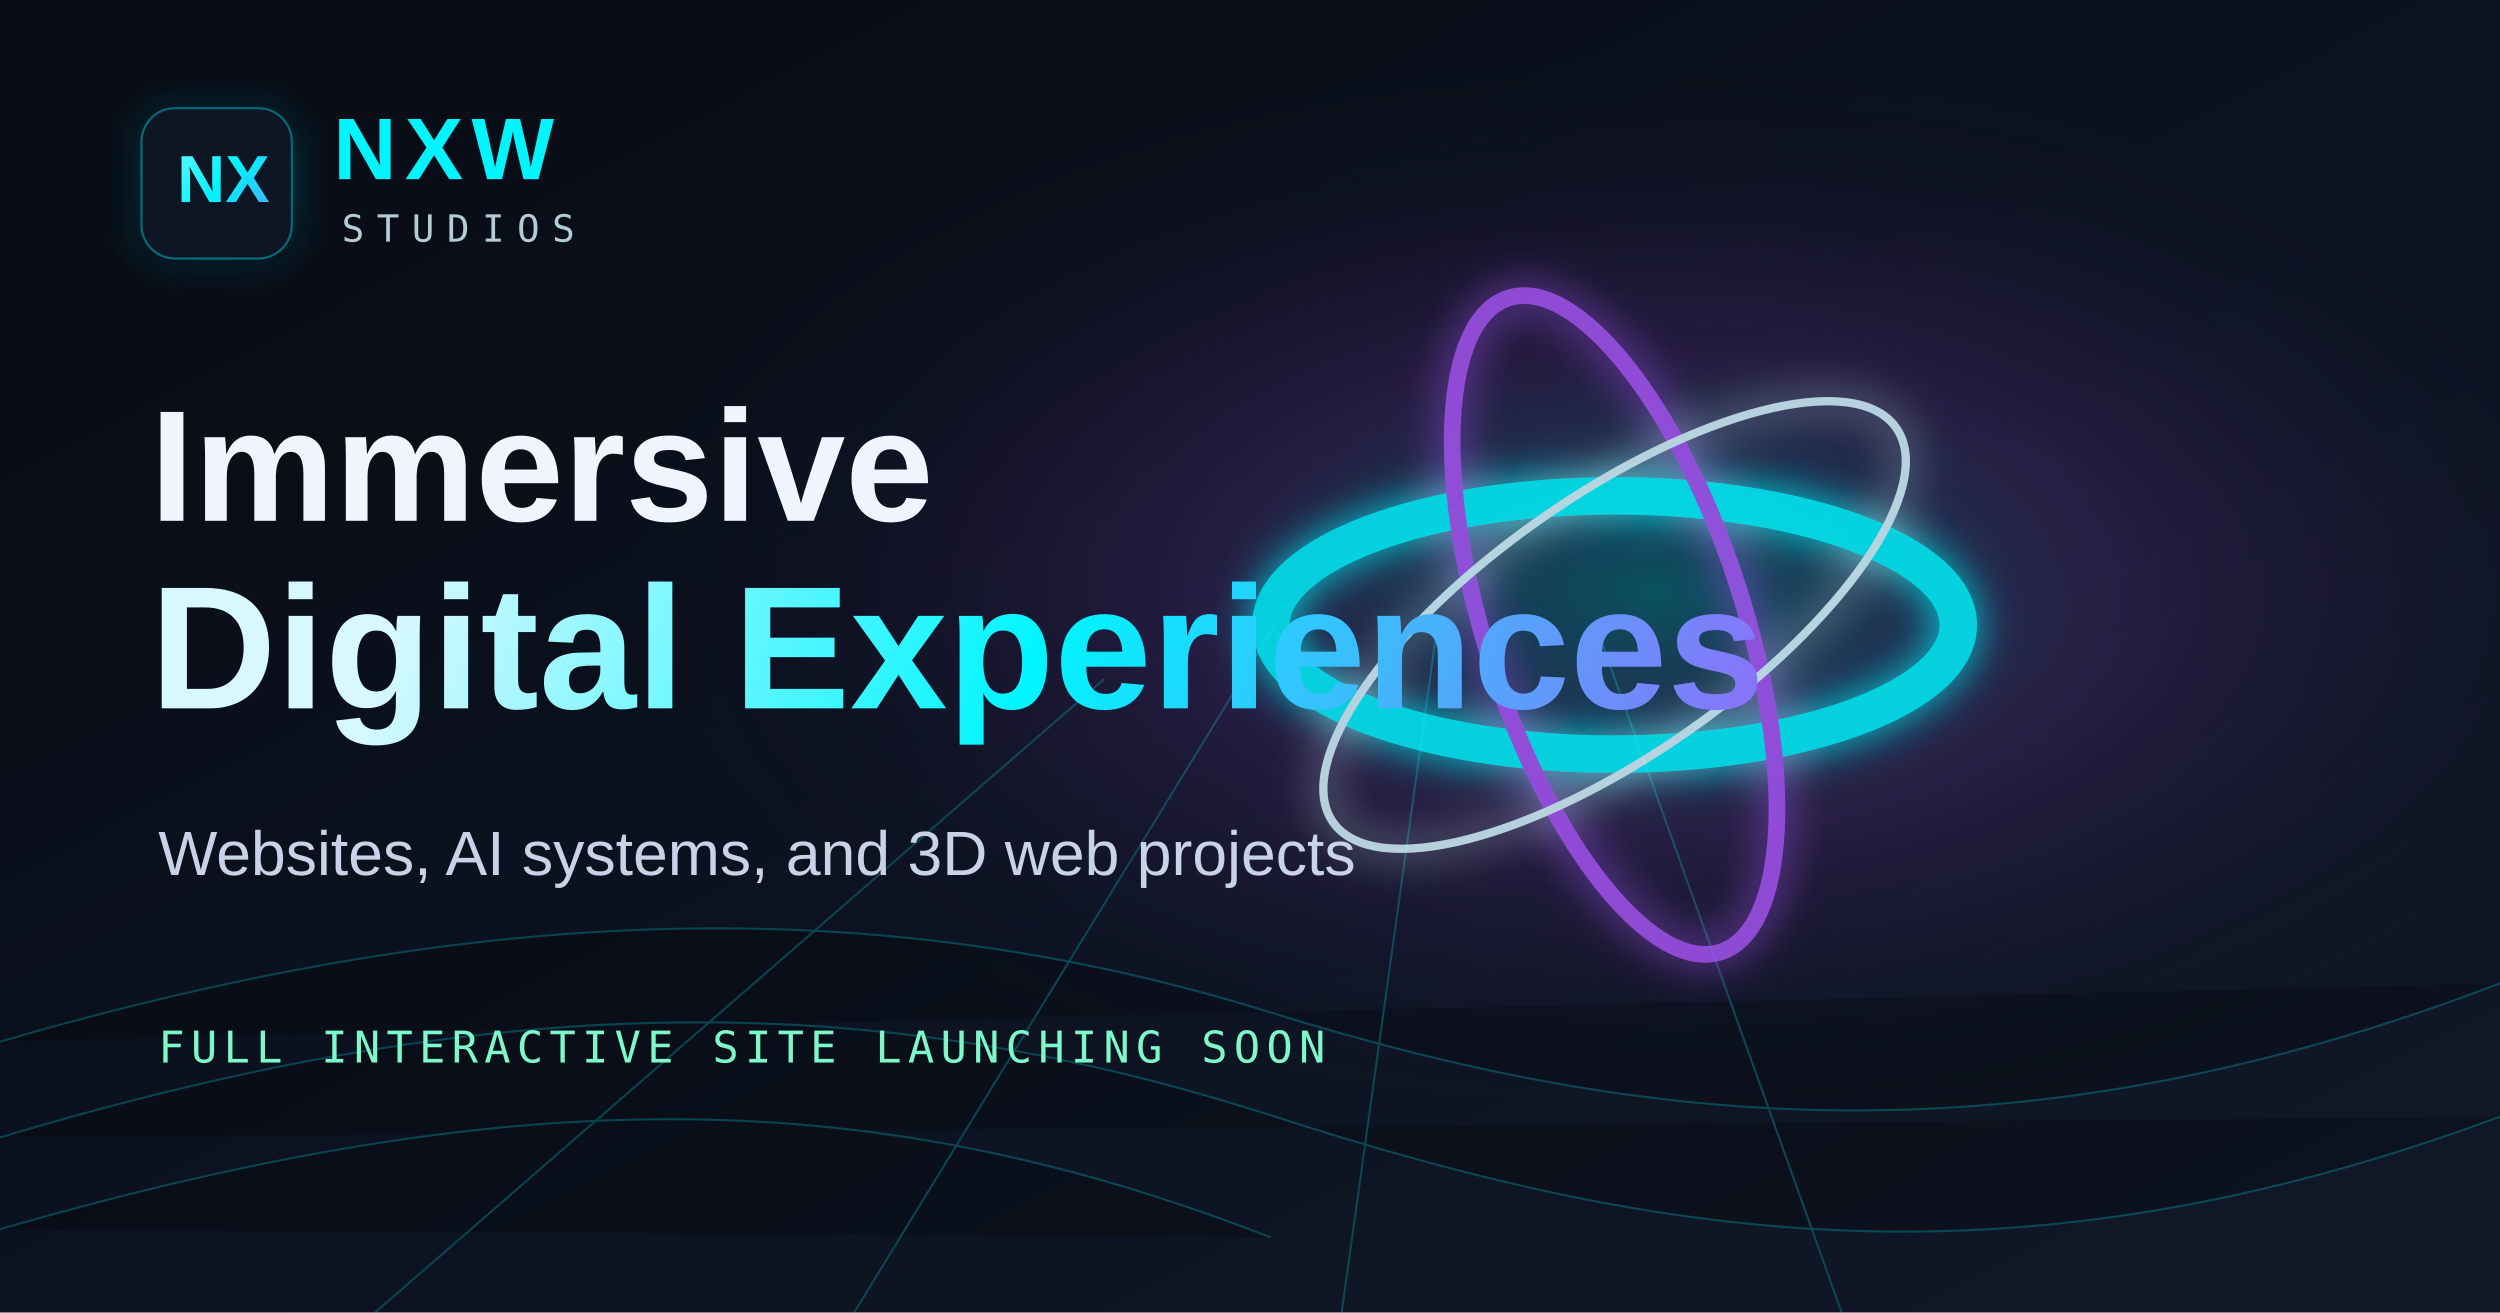
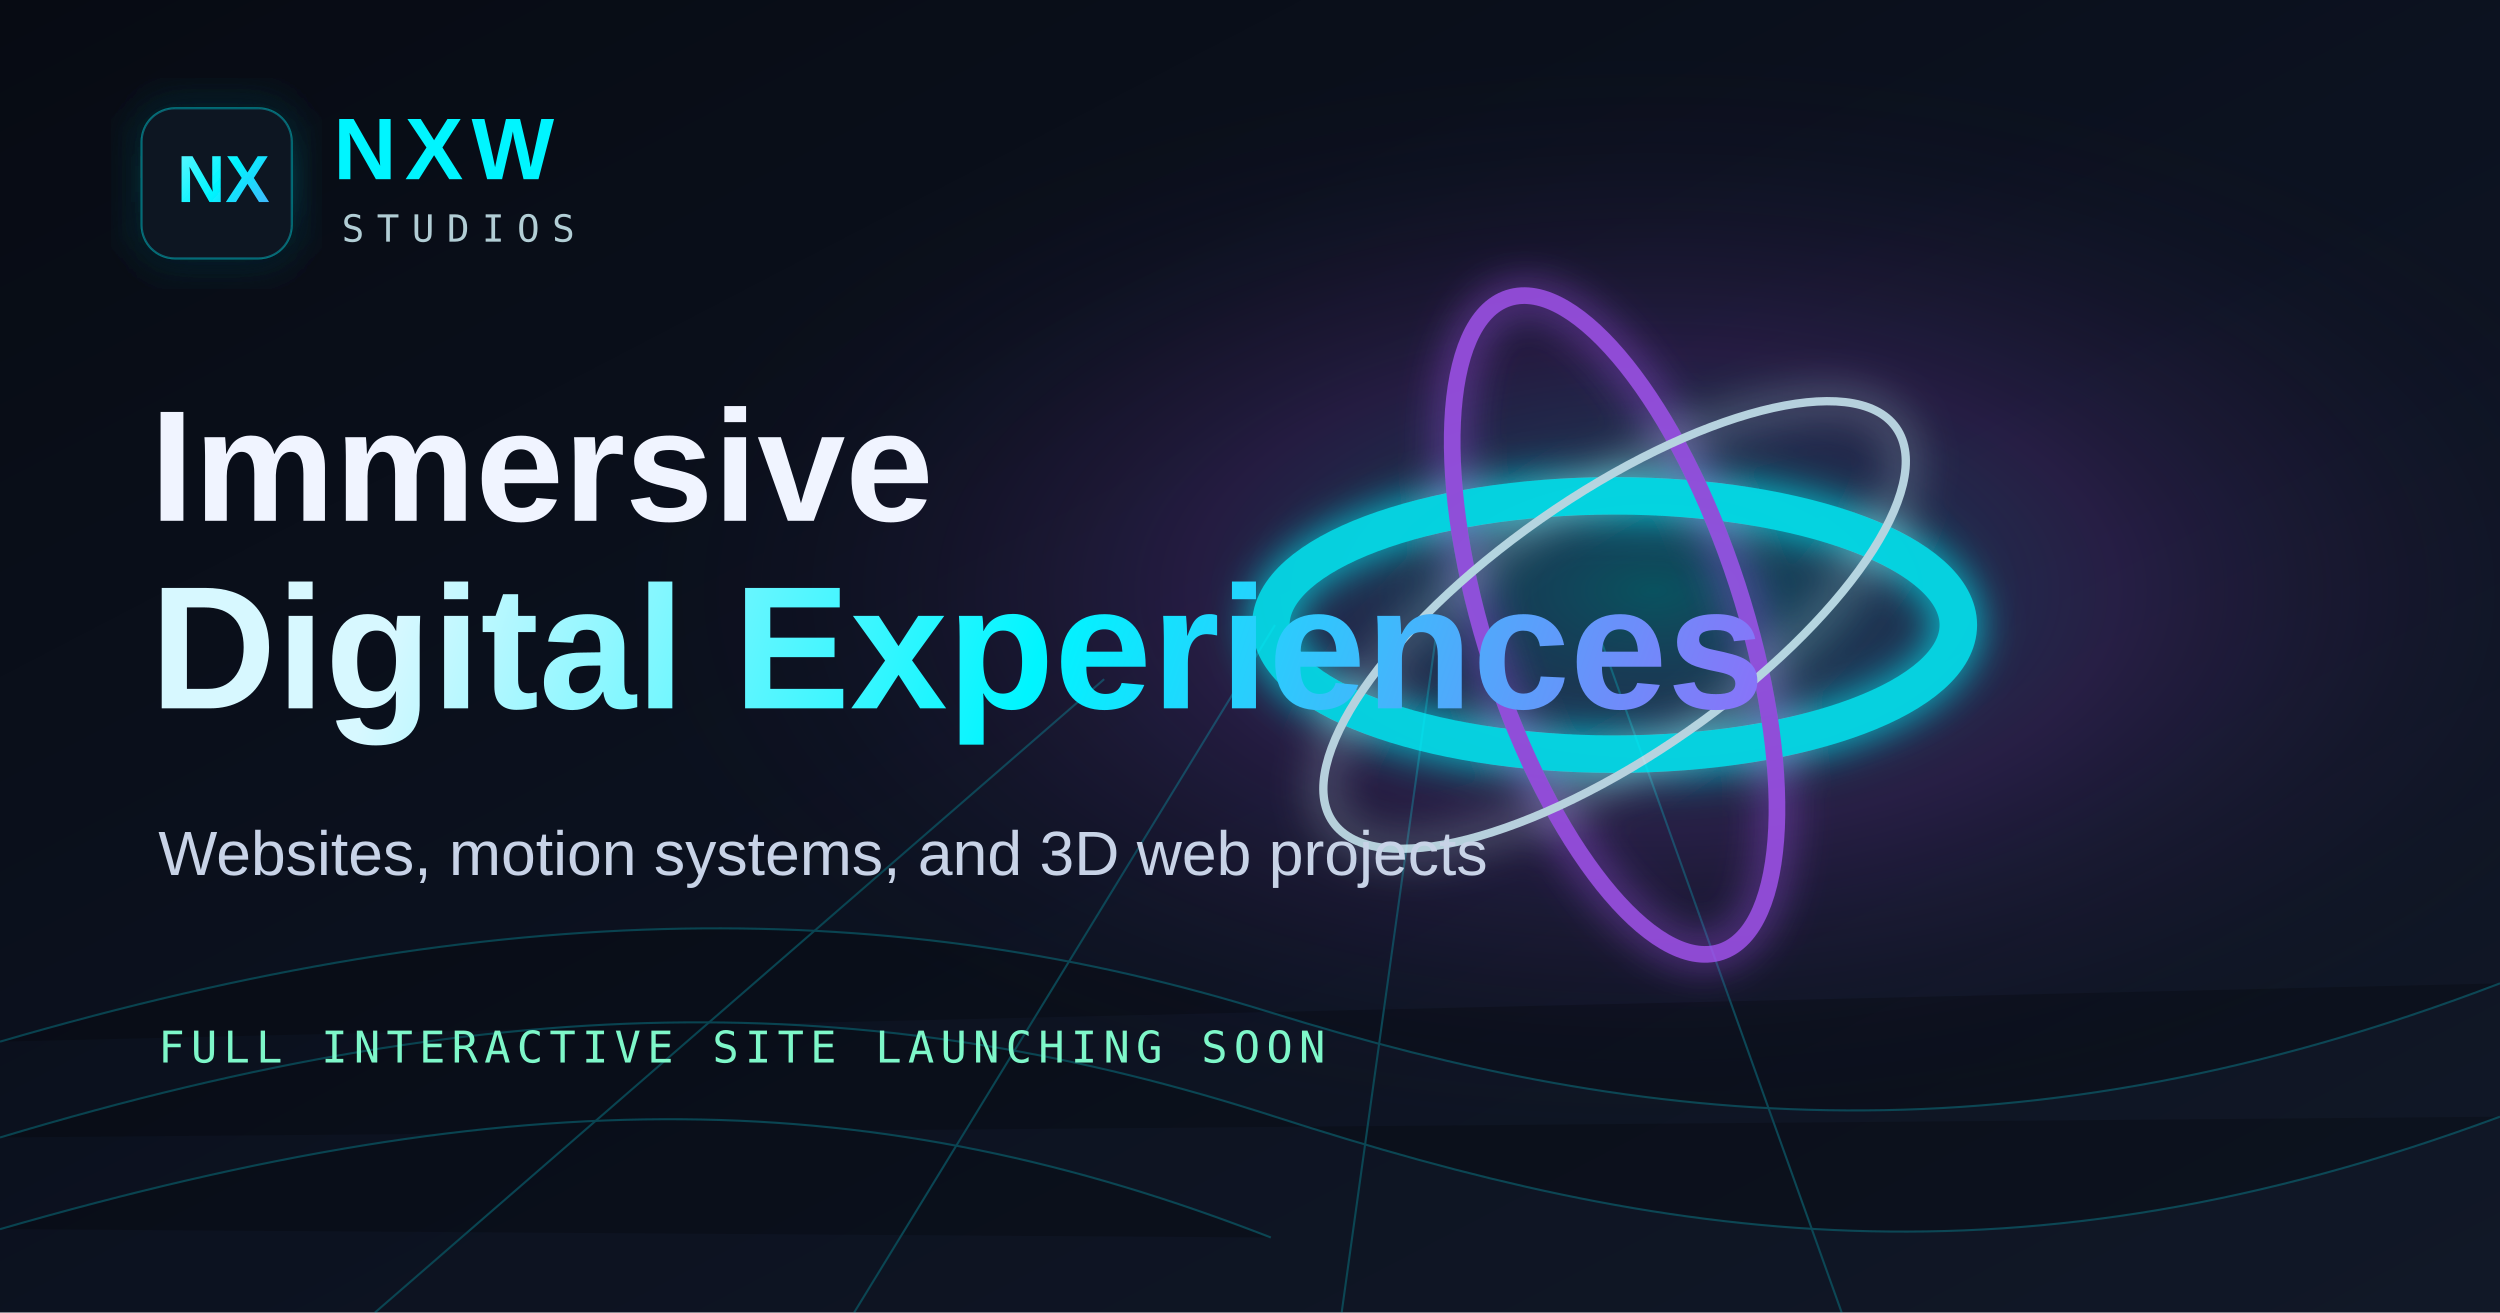
<svg xmlns="http://www.w3.org/2000/svg" viewBox="0 0 1200 630" role="img" aria-label="NXW Studios preview">
  <defs>
    <linearGradient id="bg" x1="0" y1="0" x2="1" y2="1">
      <stop stop-color="#070b13" />
      <stop offset="0.52" stop-color="#0c1220" />
      <stop offset="1" stop-color="#111827" />
    </linearGradient>
    <linearGradient id="text" x1="220" y1="210" x2="890" y2="440" gradientUnits="userSpaceOnUse">
      <stop stop-color="#d7f8ff" />
      <stop offset="0.42" stop-color="#00f5ff" />
      <stop offset="1" stop-color="#a855f7" />
    </linearGradient>
    <linearGradient id="logoMark" x1="66" y1="44" x2="160" y2="122" gradientUnits="userSpaceOnUse">
      <stop stop-color="#d7f8ff" />
      <stop offset="0.48" stop-color="#00f5ff" />
      <stop offset="1" stop-color="#a855f7" />
    </linearGradient>
    <radialGradient id="halo" cx="0.66" cy="0.45" r="0.42">
      <stop stop-color="#00f5ff" stop-opacity="0.28" />
      <stop offset="0.44" stop-color="#a855f7" stop-opacity="0.16" />
      <stop offset="1" stop-color="#0c1220" stop-opacity="0" />
    </radialGradient>
    <filter id="softGlow" x="-20%" y="-20%" width="140%" height="140%">
      <feGaussianBlur stdDeviation="10" result="blur" />
      <feMerge>
        <feMergeNode in="blur" />
        <feMergeNode in="SourceGraphic" />
      </feMerge>
    </filter>
  </defs>
  <rect width="1200" height="630" fill="url(#bg)" />
  <rect width="1200" height="630" fill="url(#halo)" />
  <g opacity="0.22" stroke="#00f5ff" stroke-width="1">
    <path d="M0 500C240 430 430 430 610 486s360 74 590-14" />
    <path d="M0 546C246 472 426 476 612 536s356 86 588 0" />
    <path d="M0 590C250 518 420 520 610 594" />
    <path d="M180 630 530 326M410 630 612 300M644 630 690 300M884 630 768 306" />
  </g>
  <g transform="translate(775 300)" opacity="0.82" filter="url(#softGlow)">
    <ellipse cx="0" cy="0" rx="165" ry="62" fill="none" stroke="#00f5ff" stroke-width="18" />
    <ellipse cx="0" cy="0" rx="165" ry="62" fill="none" stroke="#a855f7" stroke-width="8" transform="rotate(72)" />
    <ellipse cx="0" cy="0" rx="165" ry="62" fill="none" stroke="#d7f8ff" stroke-width="4" transform="rotate(-35)" />
  </g>
  <g filter="url(#softGlow)">
    <rect x="68" y="52" width="72" height="72" rx="16" fill="#0c1220" stroke="#00f5ff" stroke-opacity="0.34" />
    <text x="85" y="97" fill="url(#logoMark)" font-size="32" font-family="Orbitron, Arial, sans-serif" font-weight="800" letter-spacing="0">NX</text>
  </g>
  <text x="160" y="86" fill="#00f5ff" font-size="42" font-family="Orbitron, Arial, sans-serif" font-weight="800" letter-spacing="4">NXW</text>
  <text x="164" y="116" fill="#d7f8ff" opacity="0.82" font-size="18" font-family="DM Mono, Consolas, monospace" letter-spacing="6">STUDIOS</text>
  <text x="72" y="250" fill="#f0f4ff" font-size="76" font-family="Orbitron, Arial, sans-serif" font-weight="700">Immersive</text>
  <text x="72" y="340" fill="url(#text)" font-size="84" font-family="Orbitron, Arial, sans-serif" font-weight="800">Digital Experiences</text>
-   <text x="76" y="420" fill="#c8d3e7" font-size="30" font-family="Space Grotesk, Arial, sans-serif">Websites, AI systems, and 3D web projects</text>
+   <text x="76" y="420" fill="#c8d3e7" font-size="30" font-family="Space Grotesk, Arial, sans-serif">Websites, motion systems, and 3D web projects</text>
  <text x="76" y="510" fill="#7ef7c9" font-size="21" font-family="DM Mono, Consolas, monospace" letter-spacing="3">FULL INTERACTIVE SITE LAUNCHING SOON</text>
</svg>
